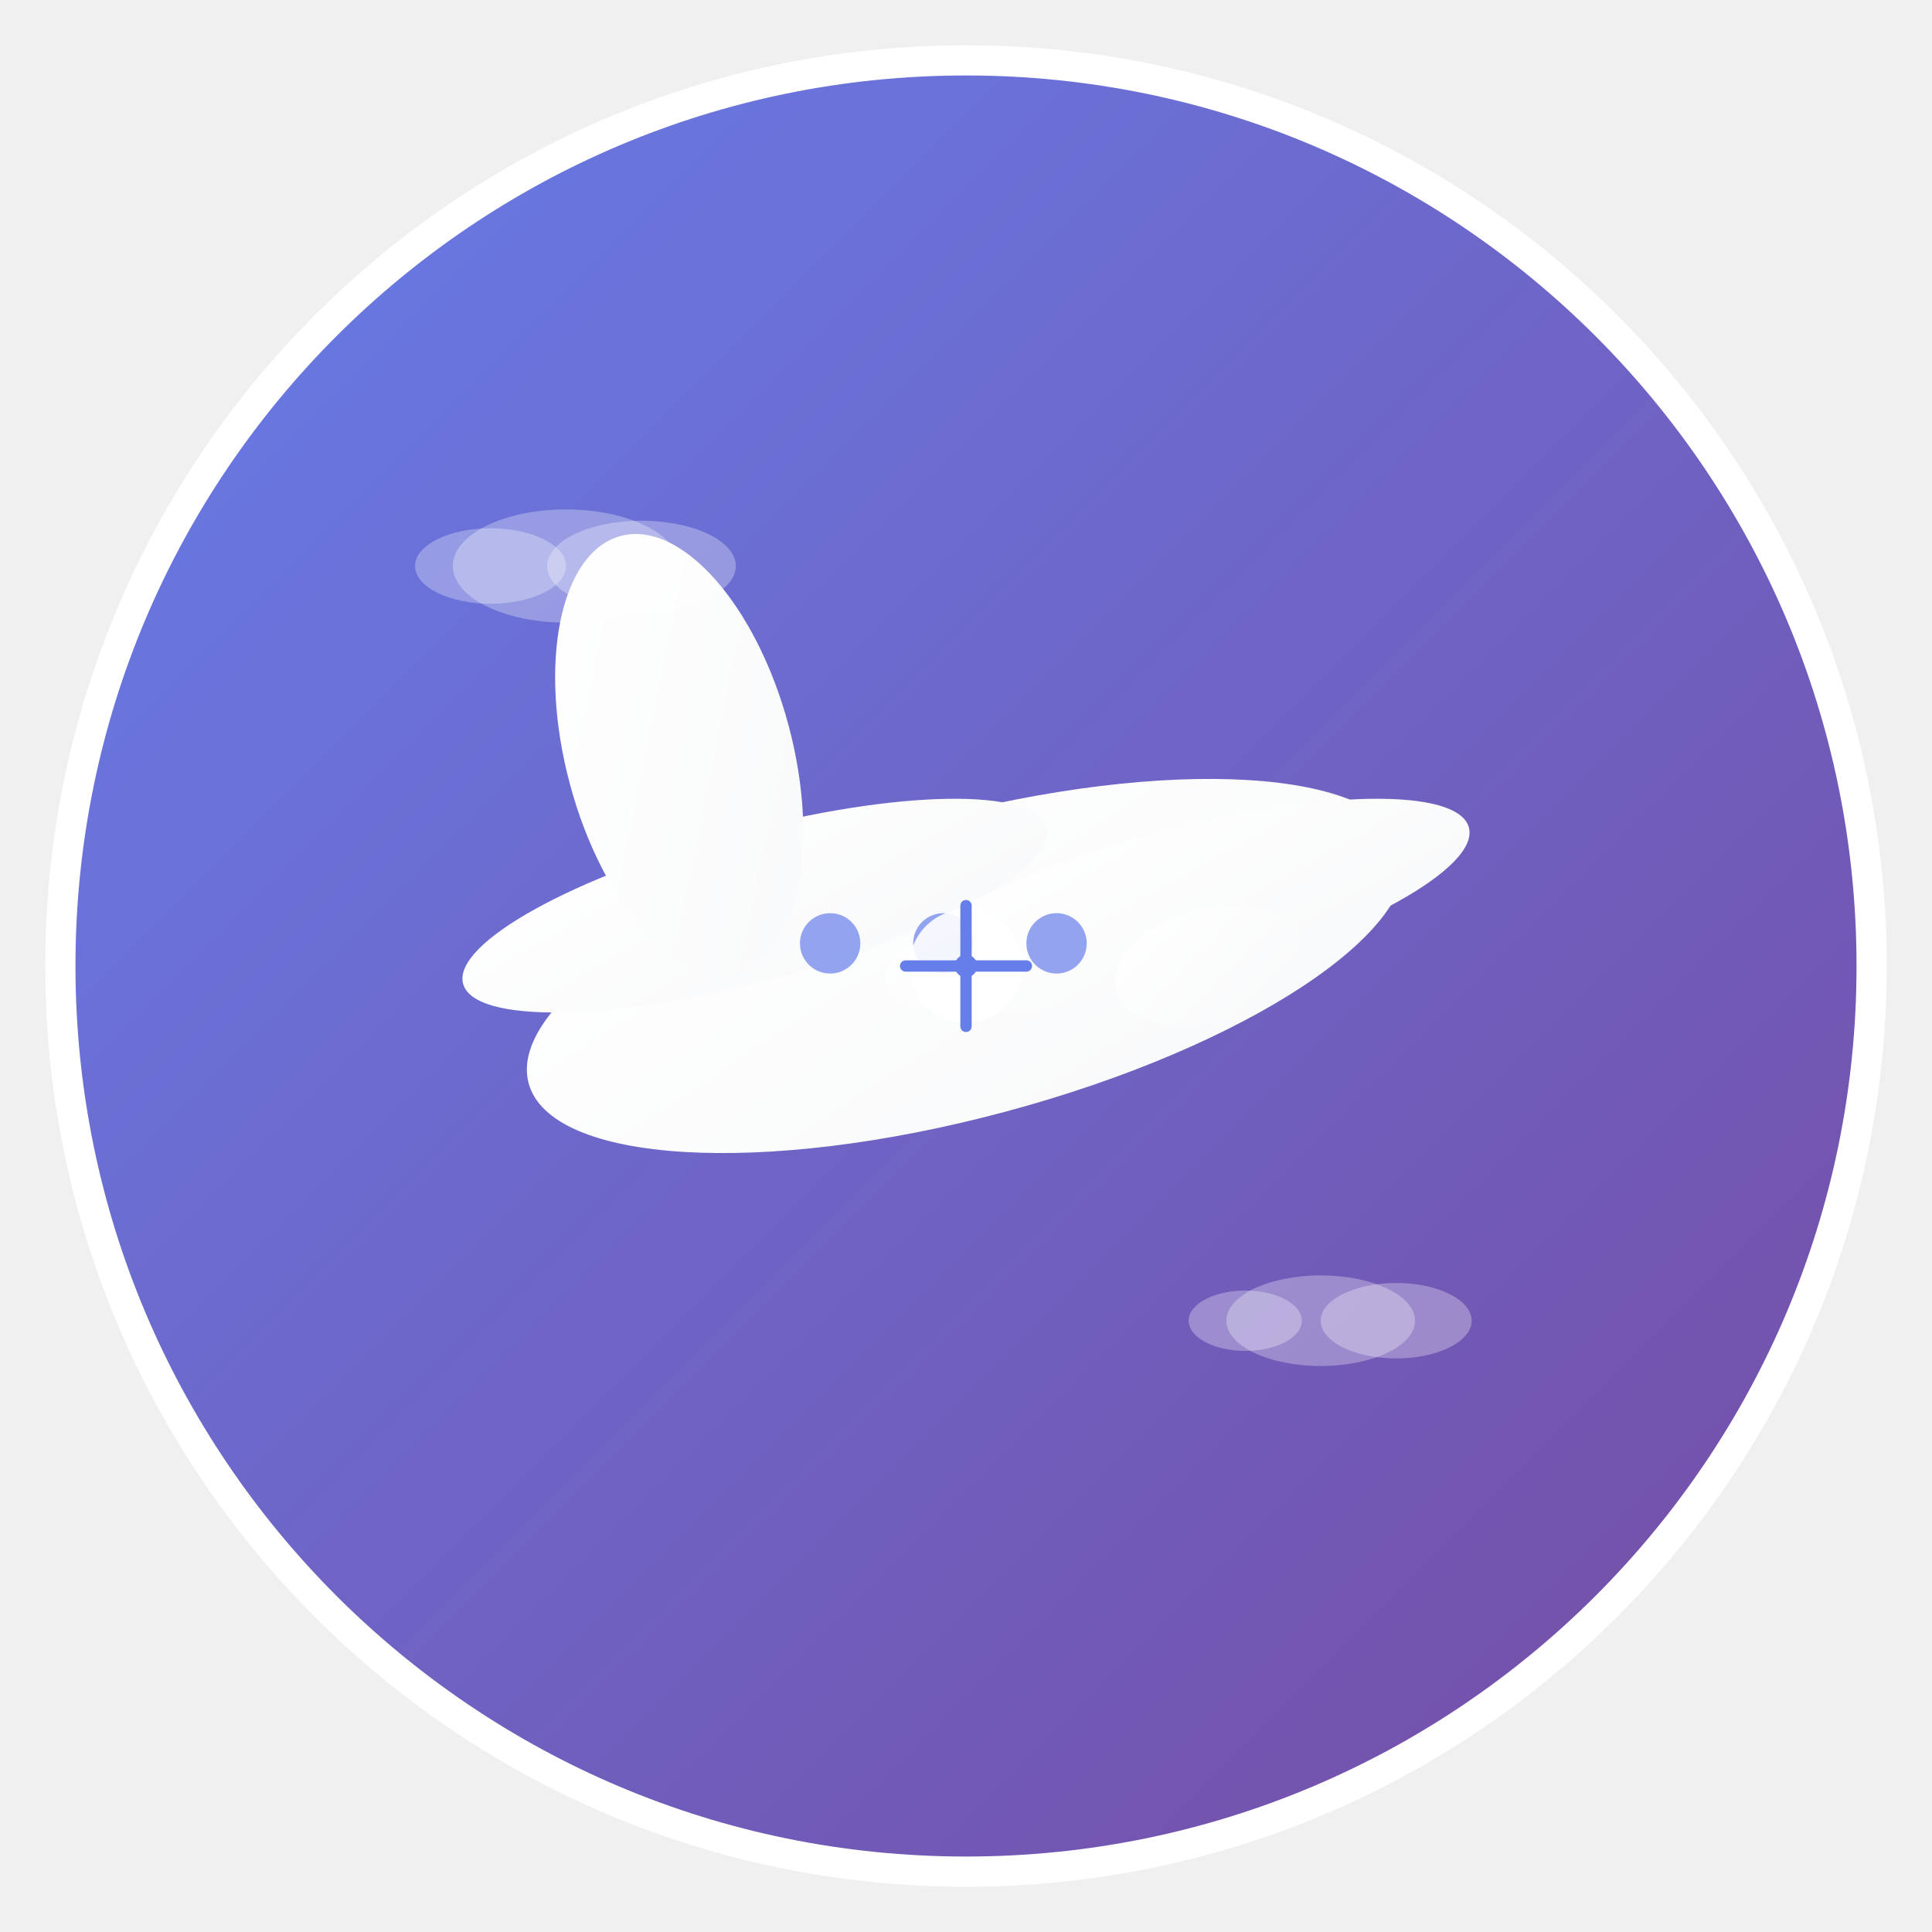
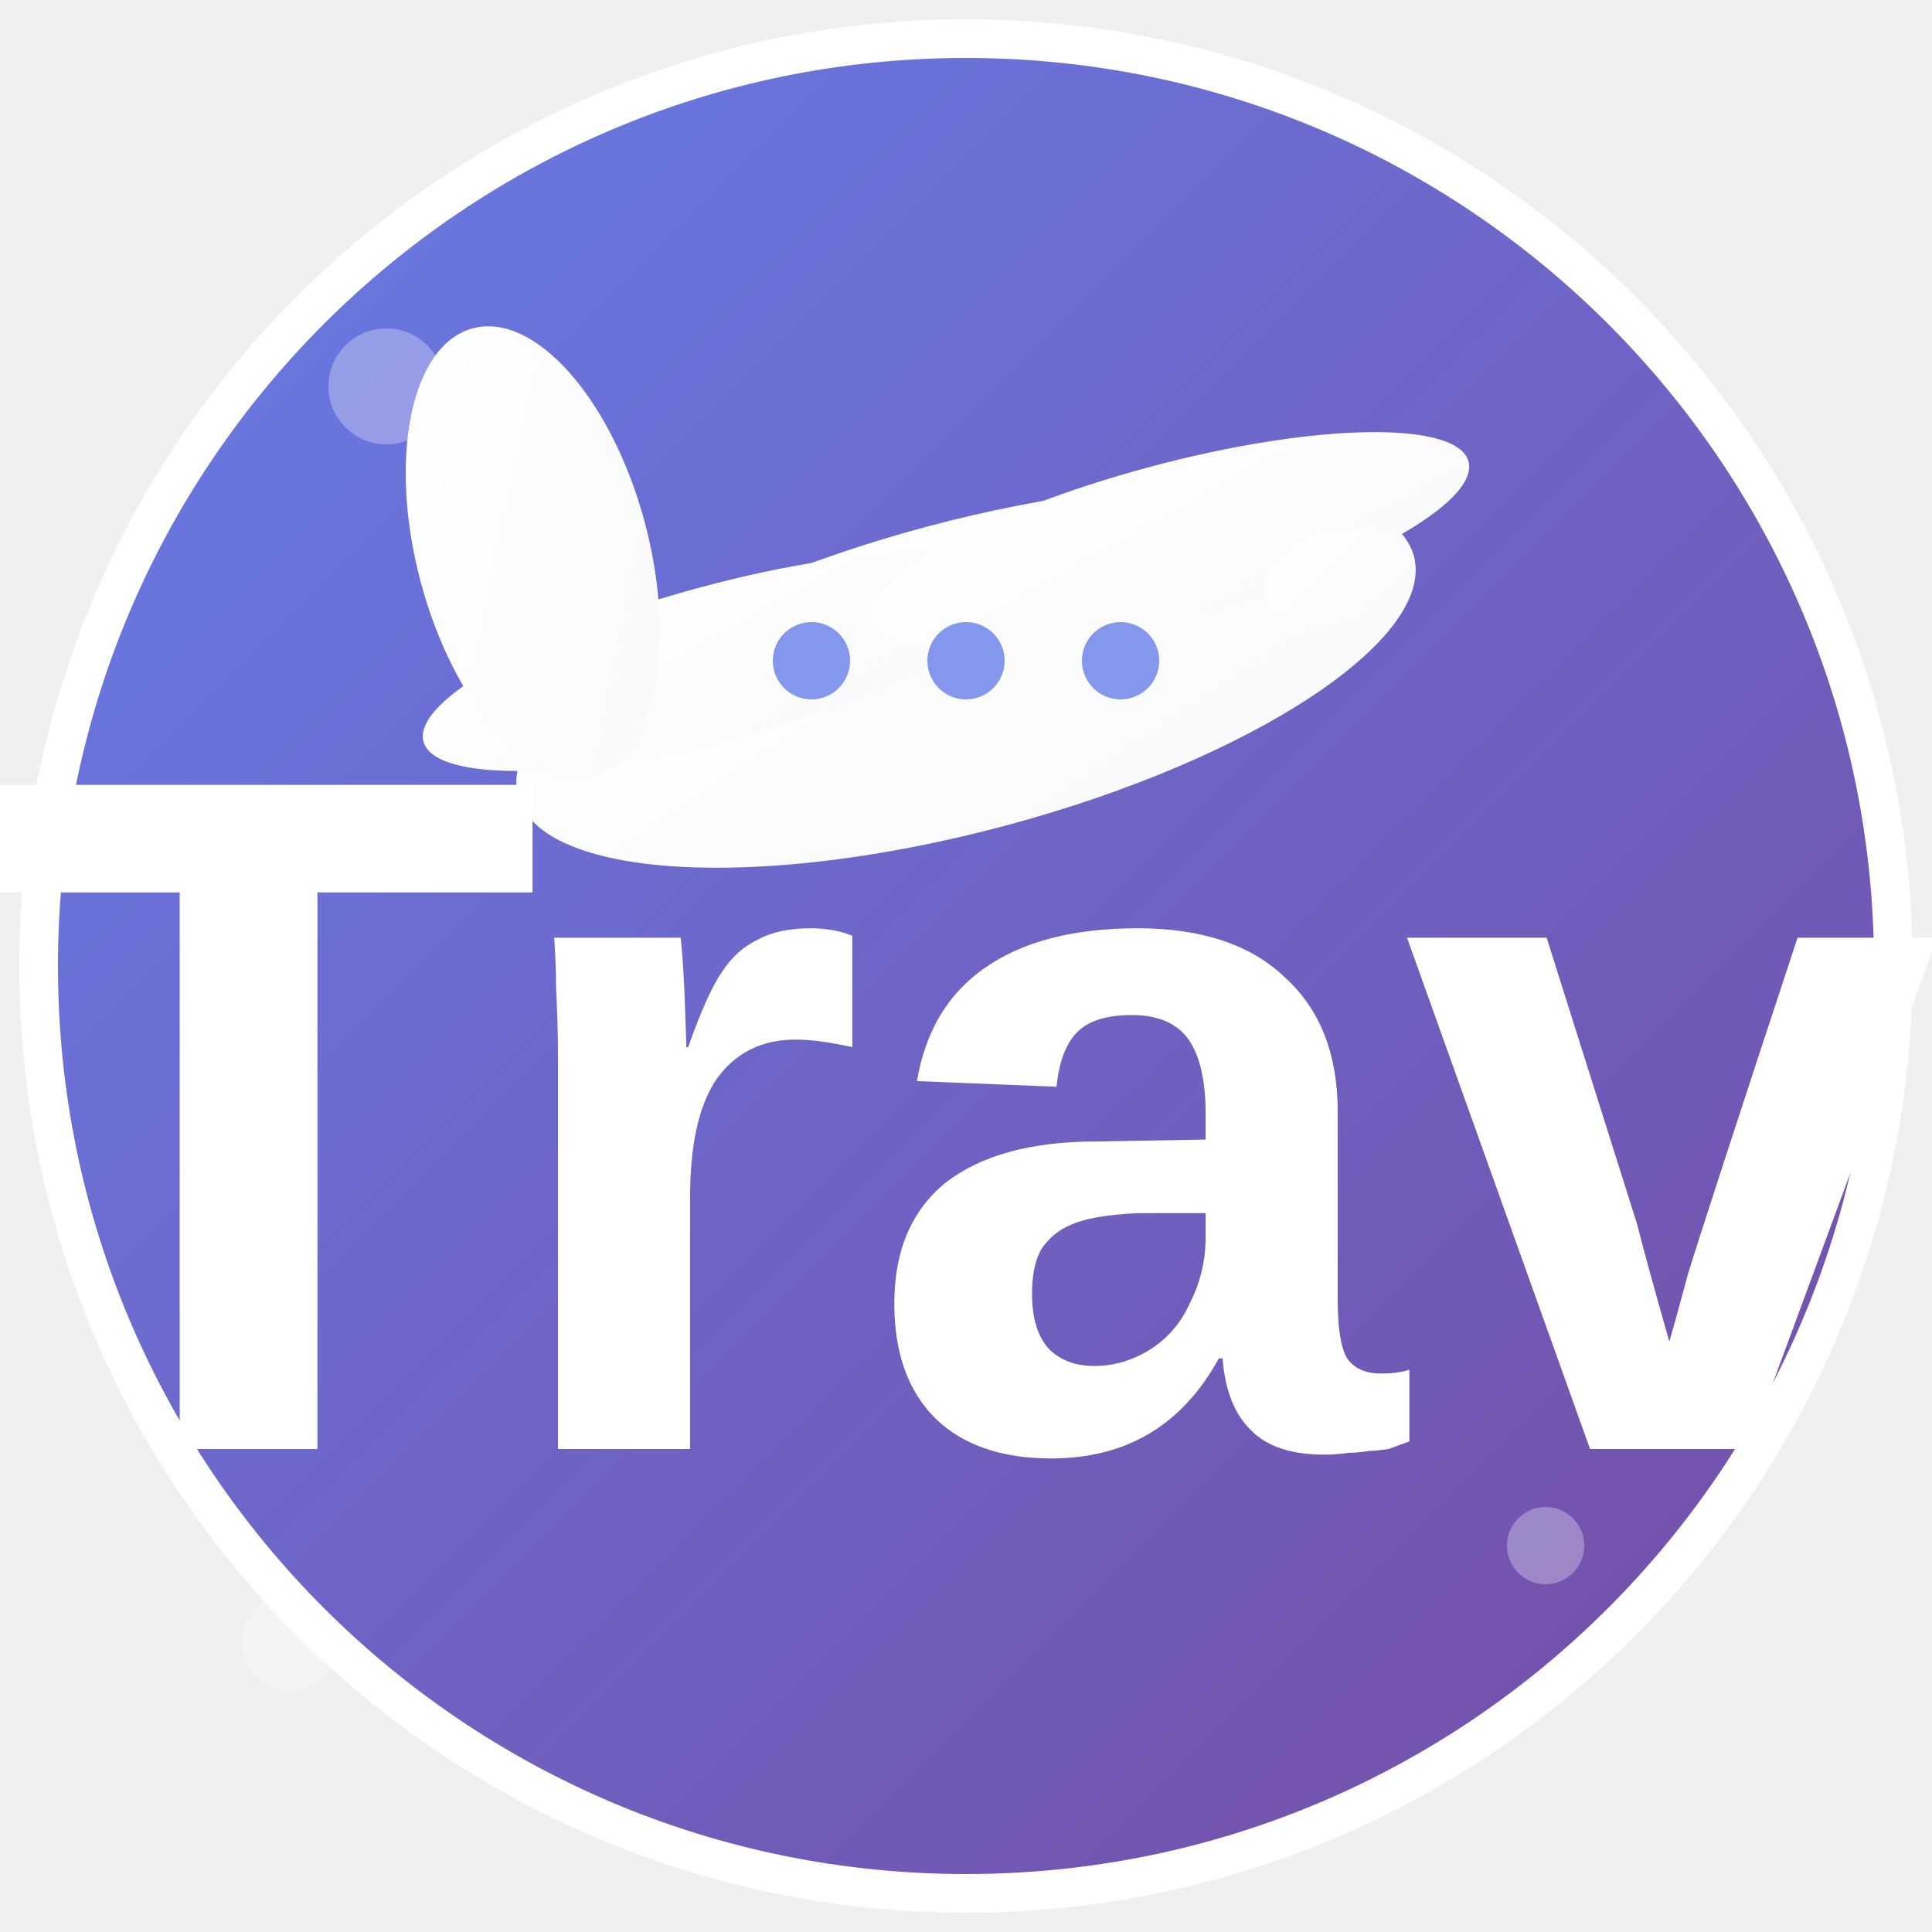
- <svg xmlns="http://www.w3.org/2000/svg" width="16" height="16" viewBox="0 0 512 512">
+ <svg xmlns="http://www.w3.org/2000/svg" width="16" height="16" viewBox="0 0 16 16">
  <defs>
    <linearGradient id="bg" x1="0%" y1="0%" x2="100%" y2="100%">
      <stop offset="0%" style="stop-color:#667eea;stop-opacity:1" />
      <stop offset="100%" style="stop-color:#764ba2;stop-opacity:1" />
    </linearGradient>
    <linearGradient id="plane" x1="0%" y1="0%" x2="100%" y2="100%">
      <stop offset="0%" style="stop-color:#ffffff;stop-opacity:1" />
      <stop offset="100%" style="stop-color:#f8f9fa;stop-opacity:1" />
    </linearGradient>
  </defs>
-   <circle cx="256" cy="256" r="240" fill="url(#bg)" stroke="#ffffff" stroke-width="8" />
-   <ellipse cx="256" cy="256" rx="120" ry="40" fill="url(#plane)" transform="rotate(-15 256 256)" />
-   <ellipse cx="200" cy="240" rx="80" ry="20" fill="url(#plane)" transform="rotate(-15 200 240)" />
-   <ellipse cx="312" cy="240" rx="80" ry="20" fill="url(#plane)" transform="rotate(-15 312 240)" />
-   <ellipse cx="180" cy="200" rx="30" ry="60" fill="url(#plane)" transform="rotate(-15 180 200)" />
-   <ellipse cx="320" cy="256" rx="25" ry="15" fill="url(#plane)" transform="rotate(-15 320 256)" />
-   <circle cx="220" cy="250" r="8" fill="#667eea" opacity="0.7" />
-   <circle cx="250" cy="250" r="8" fill="#667eea" opacity="0.7" />
-   <circle cx="280" cy="250" r="8" fill="#667eea" opacity="0.7" />
-   <ellipse cx="150" cy="150" rx="30" ry="15" fill="rgba(255,255,255,0.3)" />
-   <ellipse cx="170" cy="150" rx="25" ry="12" fill="rgba(255,255,255,0.3)" />
-   <ellipse cx="130" cy="150" rx="20" ry="10" fill="rgba(255,255,255,0.3)" />
-   <ellipse cx="350" cy="350" rx="25" ry="12" fill="rgba(255,255,255,0.3)" />
-   <ellipse cx="370" cy="350" rx="20" ry="10" fill="rgba(255,255,255,0.3)" />
-   <ellipse cx="330" cy="350" rx="15" ry="8" fill="rgba(255,255,255,0.3)" />
-   <circle cx="256" cy="256" r="15" fill="#ffffff" opacity="0.9" />
-   <line x1="256" y1="240" x2="256" y2="272" stroke="#667eea" stroke-width="3" stroke-linecap="round" />
-   <line x1="240" y1="256" x2="272" y2="256" stroke="#667eea" stroke-width="3" stroke-linecap="round" />
-   <circle cx="256" cy="256" r="3" fill="#667eea" />
+   <circle cx="8" cy="8" r="7.68" fill="url(#bg)" stroke="#ffffff" stroke-width="0.32" />
+   <g transform="translate(8, 5.6)">
+     <ellipse cx="0" cy="0" rx="3.84" ry="1.28" fill="url(#plane)" transform="rotate(-15)" />
+     <ellipse cx="-1.92" cy="-0.64" rx="2.56" ry="0.64" fill="url(#plane)" transform="rotate(-15)" />
+     <ellipse cx="1.92" cy="-0.64" rx="2.56" ry="0.64" fill="url(#plane)" transform="rotate(-15)" />
+     <ellipse cx="-3.2" cy="-1.92" rx="0.96" ry="1.92" fill="url(#plane)" transform="rotate(-15)" />
+     <ellipse cx="3.2" cy="0" rx="0.64" ry="0.384" fill="url(#plane)" transform="rotate(-15)" />
+     <circle cx="-1.28" cy="-0.128" r="0.32" fill="#667eea" opacity="0.8" />
+     <circle cx="0" cy="-0.128" r="0.32" fill="#667eea" opacity="0.8" />
+     <circle cx="1.28" cy="-0.128" r="0.32" fill="#667eea" opacity="0.8" />
+   </g>
+   <text x="8" y="12" text-anchor="middle" font-family="Arial, sans-serif" font-size="8" font-weight="bold" fill="white">
+     Bradley's Travel Planner
+   </text>
+   <circle cx="3.2" cy="3.2" r="0.48" fill="rgba(255,255,255,0.3)" />
+   <circle cx="12.8" cy="12.8" r="0.32" fill="rgba(255,255,255,0.3)" />
+   <circle cx="2.4" cy="13.6" r="0.4" fill="rgba(255,255,255,0.3)" />
</svg>
